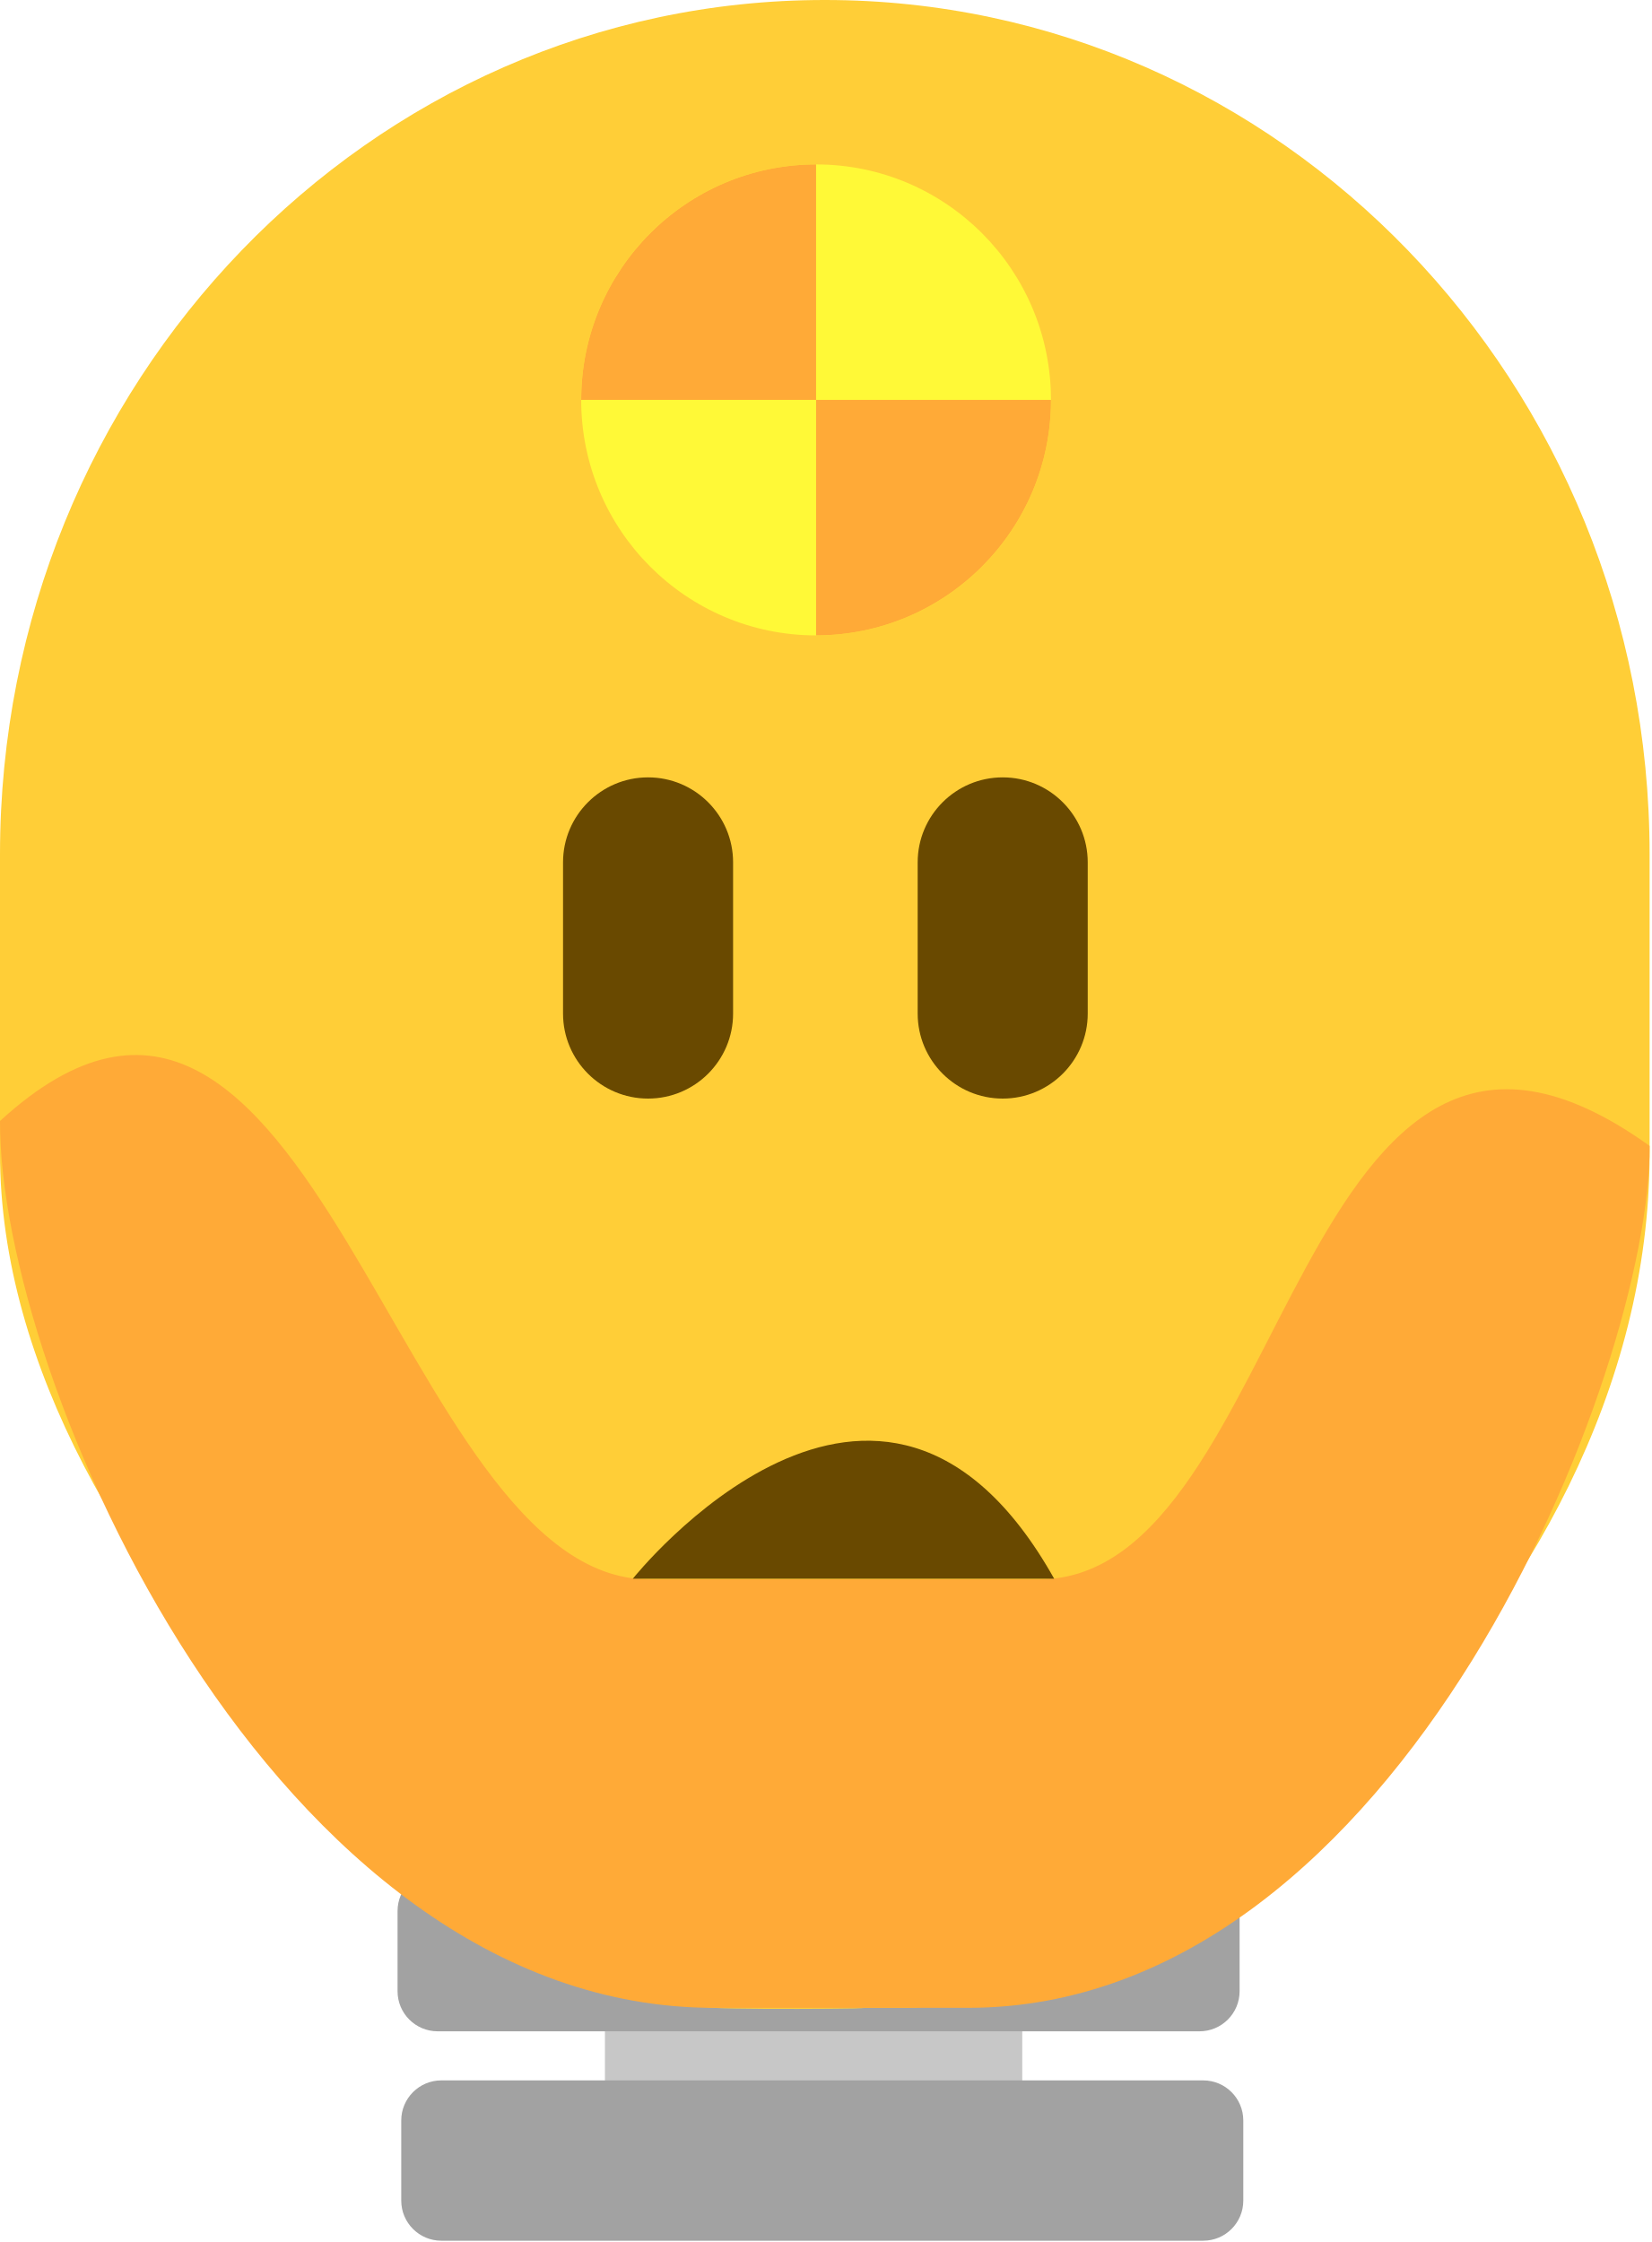
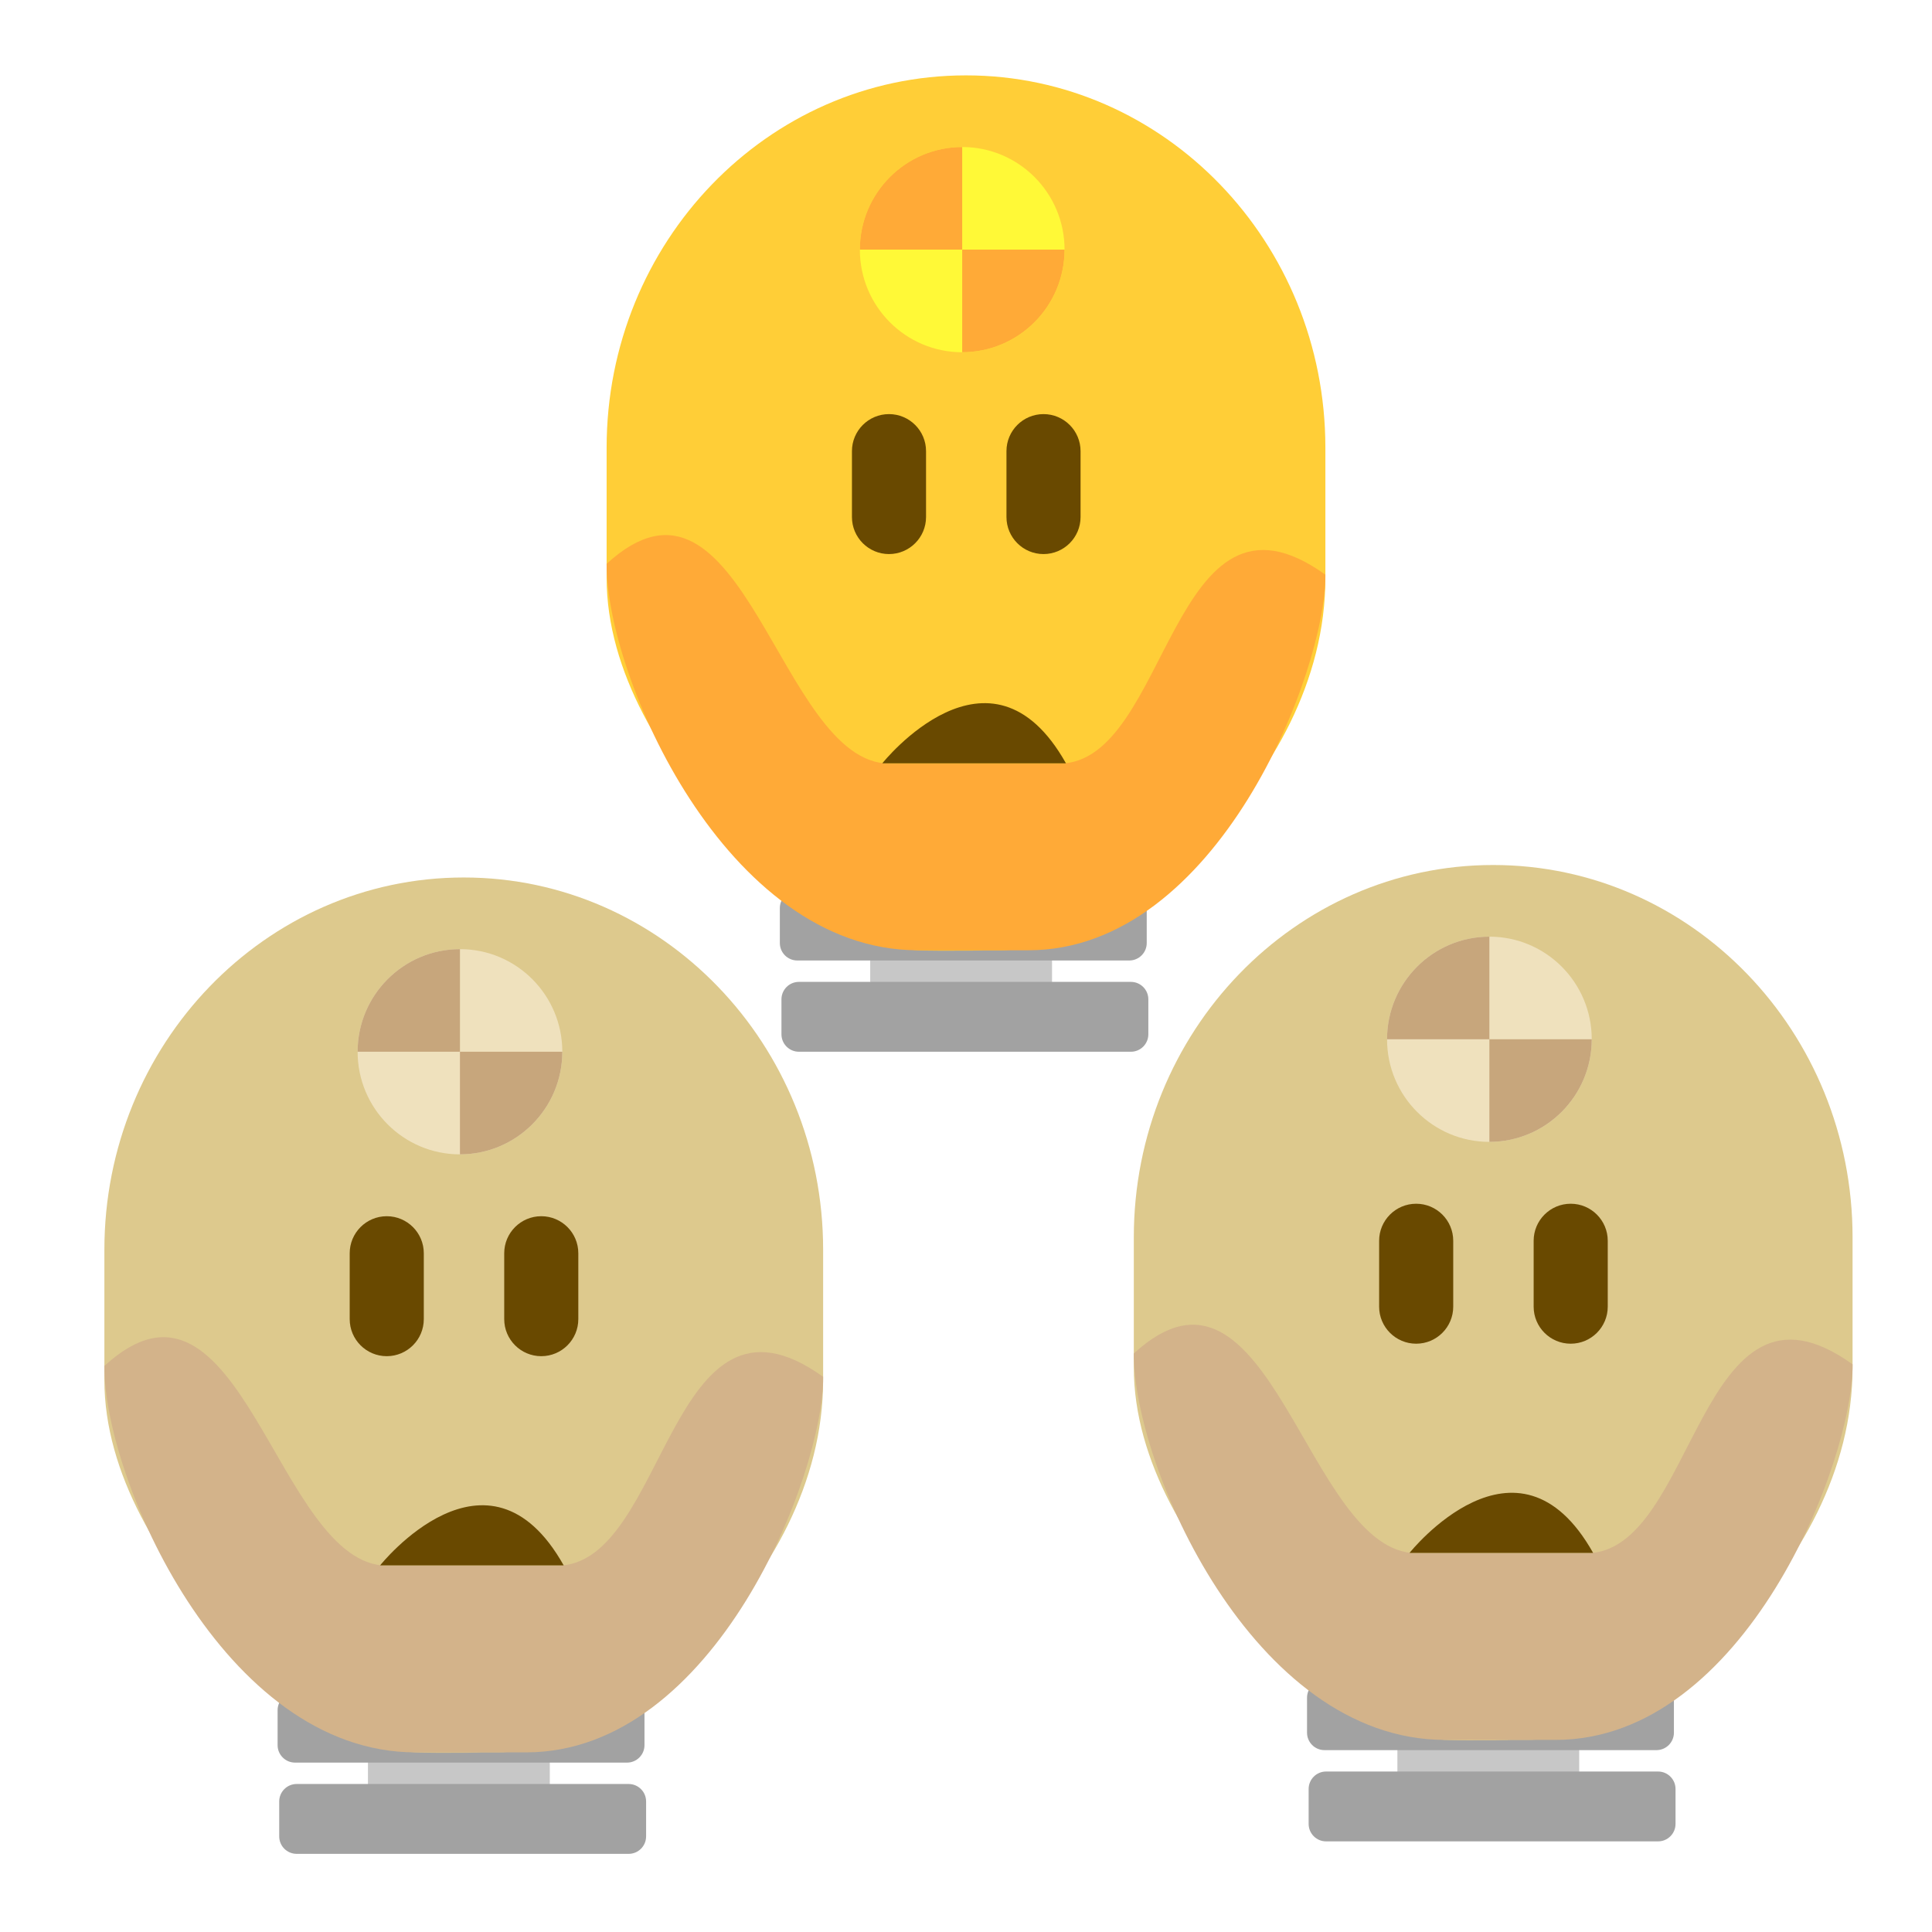
- <svg xmlns="http://www.w3.org/2000/svg" viewBox="0 0 663 900" fill-rule="evenodd" clip-rule="evenodd" stroke-linejoin="round" stroke-miterlimit="1.414">
-   <path d="M410.337 731.9c0-23.13-18.763-41.883-41.878-41.883H284.7c-23.116 0-41.88 18.754-41.88 41.883v116.704c0 23.13 18.764 41.884 41.88 41.884h83.758c23.115 0 41.878-18.754 41.878-41.884V731.9z" fill="#c7c7c7" />
-   <path d="M497.58 767.153c0-8.879-7.207-16.09-16.086-16.09H175.67c-8.88 0-16.09 7.211-16.09 16.09v32.18c0 8.88 7.21 16.091 16.09 16.091h305.824c8.88 0 16.086-7.211 16.086-16.09v-32.18zm1.484 84.062c0-8.879-7.207-16.09-16.086-16.09H177.154c-8.88 0-16.09 7.211-16.09 16.09v32.18c0 8.88 7.21 16.091 16.09 16.091h305.824c8.88 0 16.086-7.211 16.086-16.09v-32.18z" fill="#a2a2a2" />
-   <path d="M662.16 343c0-189.31-148.323-343-331.003-343h-.155C148.317 0 0 153.69 0 343v120c0 171.45 207.2 338.46 286.613 343 16.692.95 92.117 0 44.389 0h31.474C464.62 806 662.16 652.31 662.16 463V343z" fill="#ffce37" />
-   <path d="M662.162 460C519.676 357.61 518.769 634 417.046 634H260.558C158.828 634 125.892 334.51.002 450c-.447 103.3 109.484 356 286.611 356H388.53c174.187 0 274.221-256.53 273.633-346z" fill="#ffaa37" />
-   <path d="M294.266 346.18c0-18.83-15.296-34.123-34.118-34.123h-.025c-18.822 0-34.118 15.293-34.118 34.123v60.695c0 18.83 15.296 34.123 34.118 34.123h.025c18.822 0 34.118-15.293 34.118-34.123V346.18zm142.352 0c0-18.83-15.296-34.123-34.118-34.123h-.025c-18.822 0-34.118 15.293-34.118 34.123v60.695c0 18.83 15.296 34.123 34.118 34.123h.025c18.822 0 34.118-15.293 34.118-34.123V346.18zM254.001 633.753h169.16c-69.97-124.67-169.16 0-169.16 0z" fill="#694900" />
-   <ellipse cx="1061.29" cy="1042.47" rx="94.289" ry="94.531" fill="#fff937" transform="translate(-733.71 -881.937)" />
-   <path d="M327.581 255.063v-94.53h94.29c0 52.17-42.25 94.53-94.29 94.53zm0-94.53h-94.29c0-52.17 42.25-94.53 94.29-94.53v94.53z" fill="#ffaa37" />
+ <svg xmlns="http://www.w3.org/2000/svg" viewBox="0 0 929 929" fill-rule="evenodd" clip-rule="evenodd" stroke-linejoin="round" stroke-miterlimit="1.414">
+   <path d="M264.365 803.952c0-12.072-9.793-21.86-21.858-21.86H198.79c-12.065 0-21.859 9.788-21.859 21.86v60.913c0 12.073 9.794 21.861 21.859 21.861h43.717c12.065 0 21.858-9.788 21.858-21.86v-60.914z" fill="#c7c7c7" />
+   <path d="M309.901 822.352c0-4.634-3.761-8.398-8.396-8.398H141.882c-4.635 0-8.399 3.764-8.399 8.398v16.797c0 4.634 3.764 8.398 8.399 8.398h159.623c4.635 0 8.396-3.764 8.396-8.398v-16.797zM310.676 866.228c0-4.634-3.762-8.398-8.396-8.398H142.656c-4.635 0-8.398 3.764-8.398 8.398v16.797c0 4.634 3.763 8.398 8.398 8.398H302.28c4.634 0 8.396-3.764 8.396-8.398v-16.797z" fill="#a2a2a2" />
+   <path d="M395.803 600.967c0-98.81-77.417-179.027-172.766-179.027h-.08c-95.352 0-172.765 80.218-172.765 179.027v62.634c0 89.487 108.146 176.657 149.595 179.027 8.713.496 48.08 0 23.17 0h16.427c53.314 0 156.42-80.218 156.42-179.027v-62.634z" fill="#ddc98d" />
+   <path d="M395.804 662.035c-74.37-53.442-74.843 90.818-127.937 90.818h-81.679c-53.097 0-70.288-156.317-135.996-96.038-.233 53.917 57.145 185.813 149.596 185.813h53.195c90.916 0 143.128-133.895 142.82-180.593z" fill="#d3b38a" />
+   <path d="M203.782 602.627c0-9.828-7.983-17.81-17.808-17.81h-.013c-9.824 0-17.807 7.982-17.807 17.81v31.68c0 9.828 7.983 17.81 17.807 17.81h.013c9.825 0 17.808-7.982 17.808-17.81v-31.68zM278.082 602.627c0-9.828-7.983-17.81-17.808-17.81h-.013c-9.824 0-17.807 7.982-17.807 17.81v31.68c0 9.828 7.983 17.81 17.807 17.81h.013c9.825 0 17.808-7.982 17.808-17.81v-31.68zM182.766 752.725h88.292c-36.52-65.071-88.292 0-88.292 0z" fill="#694900" />
+   <ellipse cx="1061.29" cy="1042.47" rx="94.289" ry="94.531" fill="#efe1bd" transform="matrix(.52195 0 0 .52195 -332.766 -38.384)" />
+   <path d="M221.17 555.069v-49.34h49.215c0 27.23-22.052 49.34-49.214 49.34zm0-49.34h-49.214c0-27.23 22.053-49.34 49.215-49.34v49.34z" fill="#c7a67c" />
+   <g>
+     <path d="M759.365 797.952c0-12.072-9.793-21.86-21.858-21.86H693.79c-12.065 0-21.859 9.788-21.859 21.86v60.914c0 12.072 9.794 21.86 21.859 21.86h43.717c12.065 0 21.858-9.788 21.858-21.86v-60.914z" fill="#c7c7c7" />
+     <path d="M804.901 816.352c0-4.634-3.761-8.398-8.396-8.398H636.882c-4.635 0-8.398 3.764-8.398 8.398v16.797c0 4.634 3.763 8.398 8.398 8.398h159.623c4.635 0 8.396-3.764 8.396-8.398v-16.797zM805.676 860.228c0-4.634-3.762-8.398-8.396-8.398H637.656c-4.635 0-8.398 3.764-8.398 8.398v16.797c0 4.634 3.763 8.398 8.398 8.398H797.28c4.634 0 8.396-3.764 8.396-8.398v-16.797z" fill="#a2a2a2" />
+     <path d="M890.803 594.967c0-98.81-77.417-179.027-172.766-179.027h-.08c-95.352 0-172.765 80.218-172.765 179.027v62.634c0 89.487 108.146 176.658 149.595 179.027 8.713.496 48.08 0 23.17 0h16.427c53.314 0 156.42-80.218 156.42-179.027v-62.634z" fill="#ddc98d" />
+     <path d="M890.804 656.035c-74.37-53.442-74.843 90.819-127.937 90.819h-81.679c-53.097 0-70.288-156.318-135.996-96.038-.233 53.917 57.145 185.812 149.596 185.812h53.195c90.916 0 143.128-133.894 142.82-180.593z" fill="#d3b38a" />
+     <path d="M698.782 596.627c0-9.828-7.983-17.81-17.808-17.81h-.013c-9.824 0-17.807 7.982-17.807 17.81v31.68c0 9.828 7.983 17.81 17.807 17.81h.013c9.825 0 17.808-7.982 17.808-17.81v-31.68zM773.082 596.627c0-9.828-7.983-17.81-17.807-17.81h-.014c-9.824 0-17.807 7.982-17.807 17.81v31.68c0 9.828 7.983 17.81 17.807 17.81h.014c9.824 0 17.807-7.982 17.807-17.81v-31.68zM677.766 746.725h88.292c-36.52-65.071-88.292 0-88.292 0z" fill="#694900" />
+     <ellipse cx="1061.29" cy="1042.47" rx="94.289" ry="94.531" fill="#efe1bd" transform="matrix(.52195 0 0 .52195 162.234 -44.384)" />
+     <path d="M716.17 549.069v-49.34h49.215c0 27.23-22.052 49.34-49.214 49.34zm0-49.34h-49.214c0-27.23 22.053-49.34 49.215-49.34v49.34z" fill="#c7a67c" />
+   </g>
+   <g>
+     <path d="M505.868 418.258c0-12.073-9.793-21.861-21.858-21.861h-43.717c-12.065 0-21.859 9.788-21.859 21.86v60.914c0 12.072 9.794 21.86 21.859 21.86h43.717c12.065 0 21.858-9.788 21.858-21.86v-60.913z" fill="#c7c7c7" />
+     <path d="M551.404 436.658c0-4.635-3.761-8.398-8.396-8.398H383.385c-4.635 0-8.399 3.763-8.399 8.398v16.796c0 4.635 3.764 8.399 8.399 8.399h159.623c4.635 0 8.396-3.764 8.396-8.399v-16.796zM552.179 480.534c0-4.635-3.762-8.399-8.396-8.399H384.159c-4.635 0-8.398 3.764-8.398 8.399v16.796c0 4.635 3.763 8.398 8.398 8.398h159.624c4.634 0 8.396-3.763 8.396-8.398v-16.796z" fill="#a2a2a2" />
+     <path d="M637.306 215.273c0-98.81-77.417-179.028-172.766-179.028h-.08c-95.352 0-172.765 80.218-172.765 179.028v62.633c0 89.488 108.146 176.658 149.595 179.028 8.713.496 48.08 0 23.17 0h16.427c53.314 0 156.42-80.218 156.42-179.028v-62.633z" fill="#ffce37" />
+     <path d="M637.307 276.34c-74.37-53.442-74.843 90.82-127.937 90.82H427.69c-53.097 0-70.288-156.319-135.996-96.039-.233 53.917 57.145 185.813 149.596 185.813h53.195c90.916 0 143.128-133.895 142.82-180.594z" fill="#ffaa37" />
+     <path d="M445.285 216.932c0-9.828-7.983-17.81-17.808-17.81h-.013c-9.824 0-17.807 7.982-17.807 17.81v31.68c0 9.828 7.983 17.81 17.807 17.81h.013c9.825 0 17.808-7.982 17.808-17.81v-31.68zM519.585 216.932c0-9.828-7.983-17.81-17.807-17.81h-.014c-9.824 0-17.807 7.982-17.807 17.81v31.68c0 9.828 7.983 17.81 17.807 17.81h.014c9.824 0 17.807-7.982 17.807-17.81v-31.68zM424.269 367.03h88.292c-36.52-65.07-88.292 0-88.292 0z" fill="#694900" />
+     <ellipse cx="1061.29" cy="1042.47" rx="94.289" ry="94.531" fill="#fff937" transform="matrix(.52195 0 0 .52195 -91.263 -424.078)" />
+     <path d="M462.674 169.374v-49.34h49.214c0 27.23-22.052 49.34-49.214 49.34zm0-49.34h-49.215c0-27.229 22.053-49.339 49.215-49.339v49.34z" fill="#ffaa37" />
+   </g>
</svg>
